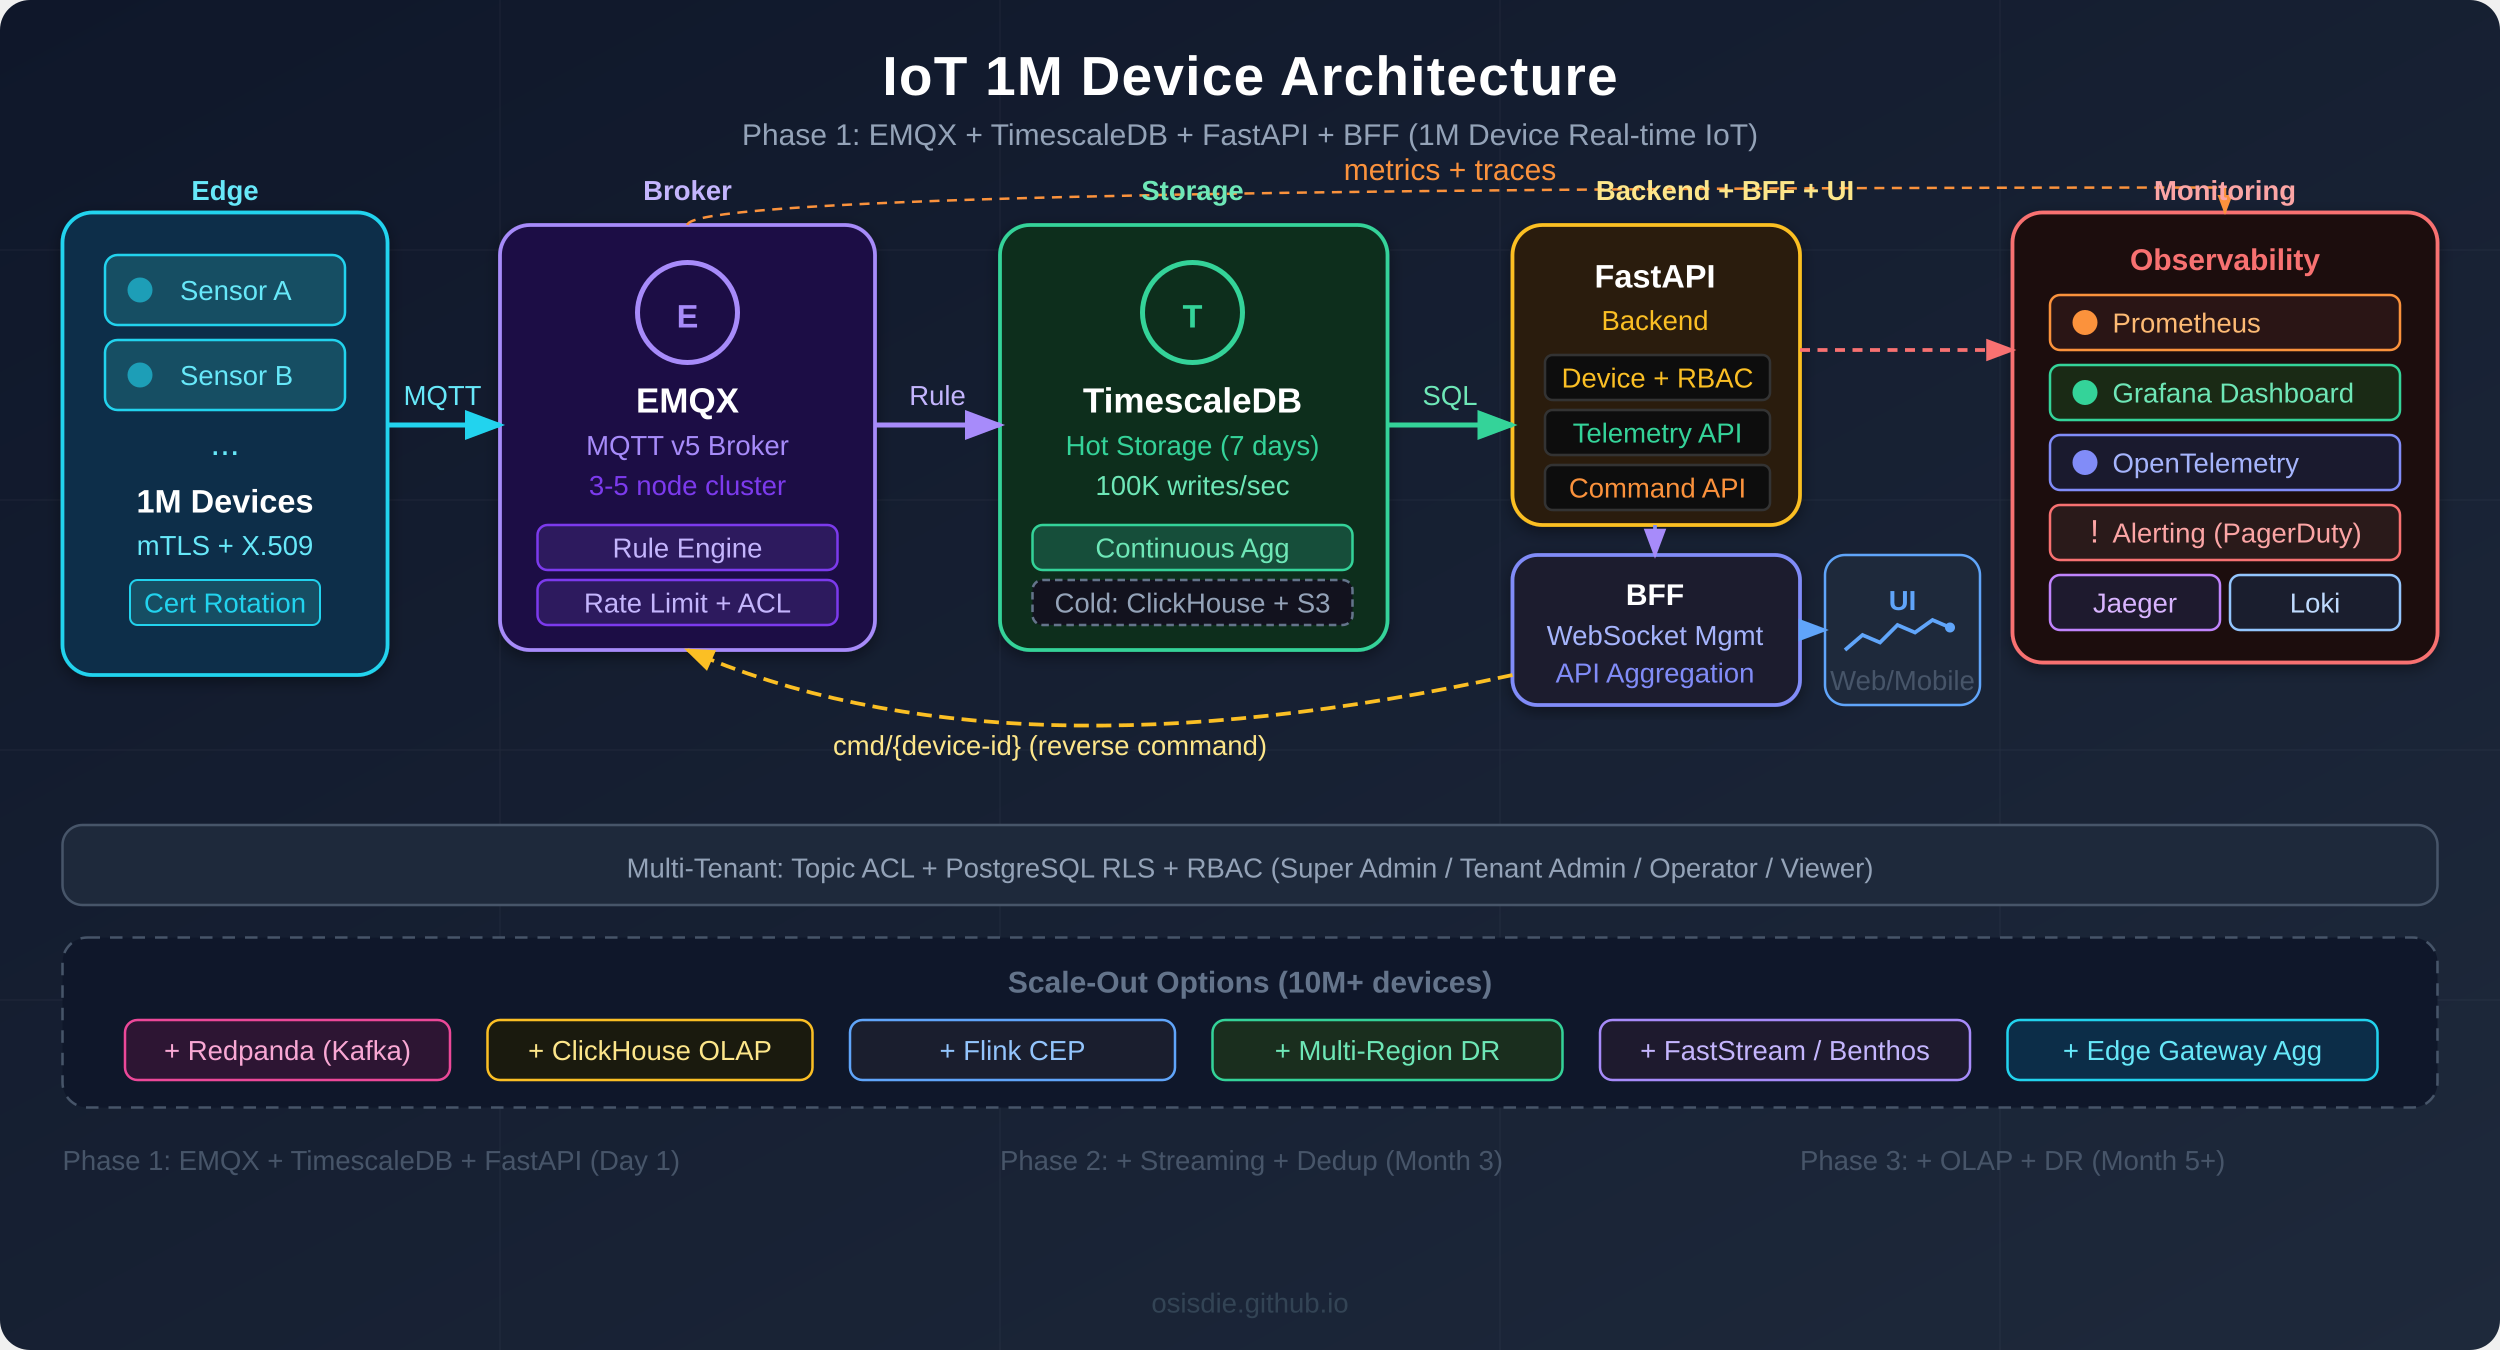
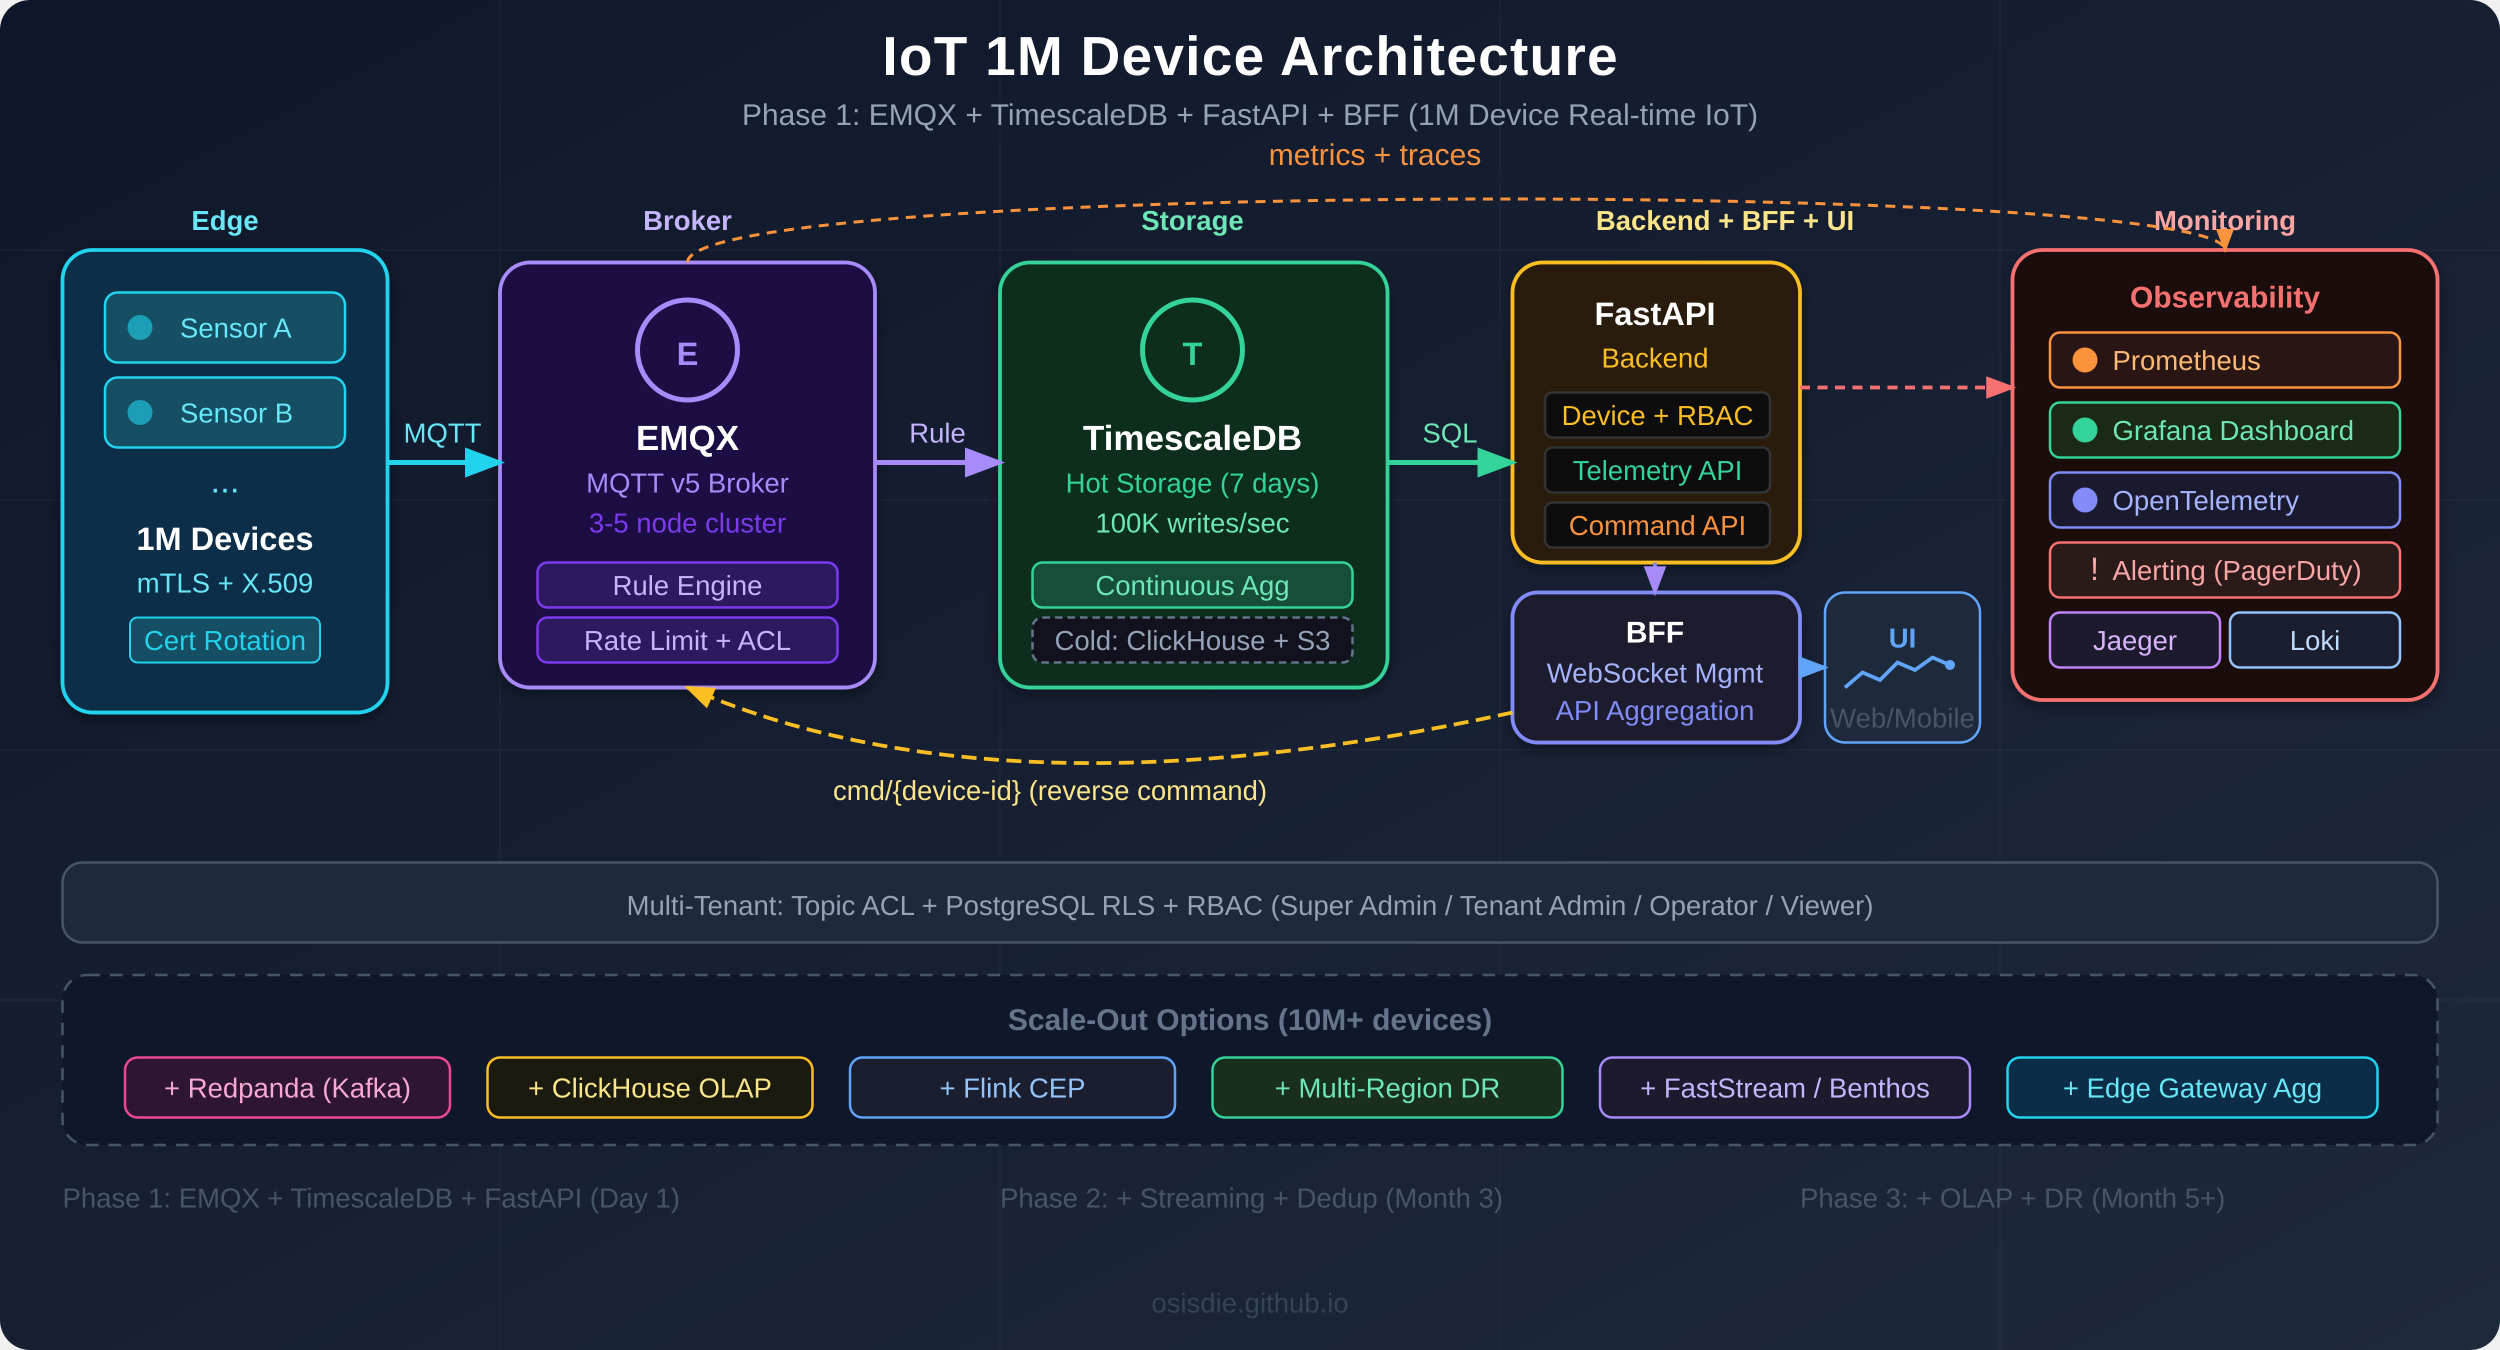
<svg xmlns="http://www.w3.org/2000/svg" viewBox="0 0 1000 540" font-family="-apple-system, system-ui, Arial, sans-serif">
  <defs>
    <linearGradient id="bgGrad" x1="0%" y1="0%" x2="100%" y2="100%">
      <stop offset="0%" style="stop-color:#0f172a;stop-opacity:1" />
      <stop offset="100%" style="stop-color:#1e293b;stop-opacity:1" />
    </linearGradient>
    <filter id="shadow">
      <feDropShadow dx="0" dy="2" stdDeviation="3" flood-color="#000" flood-opacity="0.4" />
    </filter>
    <marker id="arrCyan" markerWidth="8" markerHeight="6" refX="7" refY="3" orient="auto">
      <polygon points="0 0, 8 3, 0 6" fill="#22d3ee" />
    </marker>
    <marker id="arrPurple" markerWidth="8" markerHeight="6" refX="7" refY="3" orient="auto">
      <polygon points="0 0, 8 3, 0 6" fill="#a78bfa" />
    </marker>
    <marker id="arrGreen" markerWidth="8" markerHeight="6" refX="7" refY="3" orient="auto">
      <polygon points="0 0, 8 3, 0 6" fill="#34d399" />
    </marker>
    <marker id="arrYellow" markerWidth="8" markerHeight="6" refX="7" refY="3" orient="auto">
      <polygon points="0 0, 8 3, 0 6" fill="#fbbf24" />
    </marker>
    <marker id="arrBlue" markerWidth="8" markerHeight="6" refX="7" refY="3" orient="auto">
      <polygon points="0 0, 8 3, 0 6" fill="#60a5fa" />
    </marker>
    <marker id="arrOrange" markerWidth="8" markerHeight="6" refX="7" refY="3" orient="auto">
      <polygon points="0 0, 8 3, 0 6" fill="#fb923c" />
    </marker>
    <marker id="arrRed" markerWidth="8" markerHeight="6" refX="7" refY="3" orient="auto">
      <polygon points="0 0, 8 3, 0 6" fill="#f87171" />
    </marker>
  </defs>
  <rect width="1000" height="540" fill="url(#bgGrad)" rx="12" />
  <g opacity="0.04" stroke="#fff" stroke-width="0.5">
    <line x1="0" y1="100" x2="1000" y2="100" />
    <line x1="0" y1="200" x2="1000" y2="200" />
    <line x1="0" y1="300" x2="1000" y2="300" />
    <line x1="0" y1="400" x2="1000" y2="400" />
    <line x1="200" y1="0" x2="200" y2="540" />
    <line x1="400" y1="0" x2="400" y2="540" />
    <line x1="600" y1="0" x2="600" y2="540" />
    <line x1="800" y1="0" x2="800" y2="540" />
  </g>
-   <text x="500" y="38" text-anchor="middle" fill="#fff" font-size="22" font-weight="700" letter-spacing="0.5">IoT 1M Device Architecture</text>
-   <text x="500" y="58" text-anchor="middle" fill="#94a3b8" font-size="12">Phase 1: EMQX + TimescaleDB + FastAPI + BFF (1M Device Real-time IoT)</text>
+   <text x="500" y="30" text-anchor="middle" fill="#fff" font-size="22" font-weight="700" letter-spacing="0.5">IoT 1M Device Architecture</text>
+   <text x="500" y="50" text-anchor="middle" fill="#94a3b8" font-size="12">Phase 1: EMQX + TimescaleDB + FastAPI + BFF (1M Device Real-time IoT)</text>
+   <text x="550" y="66" text-anchor="middle" fill="#fb923c" font-size="12" font-weight="500">metrics + traces</text>
+   <text x="90" y="92" text-anchor="middle" fill="#67e8f9" font-size="11" font-weight="600">Edge</text>
+   <text x="275" y="92" text-anchor="middle" fill="#c4b5fd" font-size="11" font-weight="600">Broker</text>
+   <text x="477" y="92" text-anchor="middle" fill="#6ee7b7" font-size="11" font-weight="600">Storage</text>
+   <text x="690" y="92" text-anchor="middle" fill="#fde68a" font-size="11" font-weight="600">Backend + BFF + UI</text>
+   <text x="890" y="92" text-anchor="middle" fill="#fca5a5" font-size="11" font-weight="600">Monitoring</text>
  <g filter="url(#shadow)">
-     <rect x="25" y="85" width="130" height="185" rx="12" fill="#0c2d48" stroke="#22d3ee" stroke-width="1.5" />
+     <rect x="25" y="100" width="130" height="185" rx="12" fill="#0c2d48" stroke="#22d3ee" stroke-width="1.5" />
  </g>
-   <rect x="42" y="102" width="96" height="28" rx="5" fill="#164e63" stroke="#22d3ee" stroke-width="1" />
-   <circle cx="56" cy="116" r="5" fill="#22d3ee" opacity="0.6" />
-   <text x="72" y="120" fill="#67e8f9" font-size="11">Sensor A</text>
-   <rect x="42" y="136" width="96" height="28" rx="5" fill="#164e63" stroke="#22d3ee" stroke-width="1" />
-   <circle cx="56" cy="150" r="5" fill="#22d3ee" opacity="0.6" />
-   <text x="72" y="154" fill="#67e8f9" font-size="11">Sensor B</text>
-   <text x="90" y="182" text-anchor="middle" fill="#67e8f9" font-size="14">...</text>
-   <text x="90" y="205" text-anchor="middle" fill="#fff" font-size="13" font-weight="600">1M Devices</text>
-   <text x="90" y="222" text-anchor="middle" fill="#67e8f9" font-size="11">mTLS + X.509</text>
-   <rect x="52" y="232" width="76" height="18" rx="3" fill="#164e63" stroke="#22d3ee" stroke-width="0.8" />
-   <text x="90" y="245" text-anchor="middle" fill="#22d3ee" font-size="11">Cert Rotation</text>
+   <rect x="42" y="117" width="96" height="28" rx="5" fill="#164e63" stroke="#22d3ee" stroke-width="1" />
+   <circle cx="56" cy="131" r="5" fill="#22d3ee" opacity="0.6" />
+   <text x="72" y="135" fill="#67e8f9" font-size="11">Sensor A</text>
+   <rect x="42" y="151" width="96" height="28" rx="5" fill="#164e63" stroke="#22d3ee" stroke-width="1" />
+   <circle cx="56" cy="165" r="5" fill="#22d3ee" opacity="0.6" />
+   <text x="72" y="169" fill="#67e8f9" font-size="11">Sensor B</text>
+   <text x="90" y="197" text-anchor="middle" fill="#67e8f9" font-size="14">...</text>
+   <text x="90" y="220" text-anchor="middle" fill="#fff" font-size="13" font-weight="600">1M Devices</text>
+   <text x="90" y="237" text-anchor="middle" fill="#67e8f9" font-size="11">mTLS + X.509</text>
+   <rect x="52" y="247" width="76" height="18" rx="3" fill="#164e63" stroke="#22d3ee" stroke-width="0.8" />
+   <text x="90" y="260" text-anchor="middle" fill="#22d3ee" font-size="11">Cert Rotation</text>
  <g filter="url(#shadow)">
-     <rect x="200" y="90" width="150" height="170" rx="12" fill="#1e1145" stroke="#a78bfa" stroke-width="1.5" />
+     <rect x="200" y="105" width="150" height="170" rx="12" fill="#1e1145" stroke="#a78bfa" stroke-width="1.5" />
  </g>
-   <circle cx="275" cy="125" r="20" fill="none" stroke="#a78bfa" stroke-width="2" />
-   <text x="275" y="131" text-anchor="middle" fill="#a78bfa" font-size="13" font-weight="700">E</text>
-   <text x="275" y="165" text-anchor="middle" fill="#fff" font-size="14" font-weight="600">EMQX</text>
-   <text x="275" y="182" text-anchor="middle" fill="#a78bfa" font-size="11">MQTT v5 Broker</text>
-   <text x="275" y="198" text-anchor="middle" fill="#7c3aed" font-size="11">3-5 node cluster</text>
-   <rect x="215" y="210" width="120" height="18" rx="4" fill="#2d1a5e" stroke="#7c3aed" stroke-width="1" />
-   <text x="275" y="223" text-anchor="middle" fill="#c4b5fd" font-size="11">Rule Engine</text>
-   <rect x="215" y="232" width="120" height="18" rx="4" fill="#2d1a5e" stroke="#7c3aed" stroke-width="1" />
-   <text x="275" y="245" text-anchor="middle" fill="#c4b5fd" font-size="11">Rate Limit + ACL</text>
+   <circle cx="275" cy="140" r="20" fill="none" stroke="#a78bfa" stroke-width="2" />
+   <text x="275" y="146" text-anchor="middle" fill="#a78bfa" font-size="13" font-weight="700">E</text>
+   <text x="275" y="180" text-anchor="middle" fill="#fff" font-size="14" font-weight="600">EMQX</text>
+   <text x="275" y="197" text-anchor="middle" fill="#a78bfa" font-size="11">MQTT v5 Broker</text>
+   <text x="275" y="213" text-anchor="middle" fill="#7c3aed" font-size="11">3-5 node cluster</text>
+   <rect x="215" y="225" width="120" height="18" rx="4" fill="#2d1a5e" stroke="#7c3aed" stroke-width="1" />
+   <text x="275" y="238" text-anchor="middle" fill="#c4b5fd" font-size="11">Rule Engine</text>
+   <rect x="215" y="247" width="120" height="18" rx="4" fill="#2d1a5e" stroke="#7c3aed" stroke-width="1" />
+   <text x="275" y="260" text-anchor="middle" fill="#c4b5fd" font-size="11">Rate Limit + ACL</text>
  <g filter="url(#shadow)">
-     <rect x="400" y="90" width="155" height="170" rx="12" fill="#0a2e1e" stroke="#34d399" stroke-width="1.5" />
+     <rect x="400" y="105" width="155" height="170" rx="12" fill="#0a2e1e" stroke="#34d399" stroke-width="1.5" />
  </g>
-   <circle cx="477" cy="125" r="20" fill="none" stroke="#34d399" stroke-width="2" />
-   <text x="477" y="131" text-anchor="middle" fill="#34d399" font-size="13" font-weight="700">T</text>
-   <text x="477" y="165" text-anchor="middle" fill="#fff" font-size="14" font-weight="600">TimescaleDB</text>
-   <text x="477" y="182" text-anchor="middle" fill="#34d399" font-size="11">Hot Storage (7 days)</text>
-   <text x="477" y="198" text-anchor="middle" fill="#6ee7b7" font-size="11">100K writes/sec</text>
-   <rect x="413" y="210" width="128" height="18" rx="4" fill="#164e3a" stroke="#34d399" stroke-width="1" />
-   <text x="477" y="223" text-anchor="middle" fill="#6ee7b7" font-size="11">Continuous Agg</text>
-   <rect x="413" y="232" width="128" height="18" rx="4" fill="#12121e" stroke="#64748b" stroke-width="1" stroke-dasharray="3,2" />
-   <text x="477" y="245" text-anchor="middle" fill="#94a3b8" font-size="11">Cold: ClickHouse + S3</text>
+   <circle cx="477" cy="140" r="20" fill="none" stroke="#34d399" stroke-width="2" />
+   <text x="477" y="146" text-anchor="middle" fill="#34d399" font-size="13" font-weight="700">T</text>
+   <text x="477" y="180" text-anchor="middle" fill="#fff" font-size="14" font-weight="600">TimescaleDB</text>
+   <text x="477" y="197" text-anchor="middle" fill="#34d399" font-size="11">Hot Storage (7 days)</text>
+   <text x="477" y="213" text-anchor="middle" fill="#6ee7b7" font-size="11">100K writes/sec</text>
+   <rect x="413" y="225" width="128" height="18" rx="4" fill="#164e3a" stroke="#34d399" stroke-width="1" />
+   <text x="477" y="238" text-anchor="middle" fill="#6ee7b7" font-size="11">Continuous Agg</text>
+   <rect x="413" y="247" width="128" height="18" rx="4" fill="#12121e" stroke="#64748b" stroke-width="1" stroke-dasharray="3,2" />
+   <text x="477" y="260" text-anchor="middle" fill="#94a3b8" font-size="11">Cold: ClickHouse + S3</text>
  <g filter="url(#shadow)">
-     <rect x="605" y="90" width="115" height="120" rx="12" fill="#2a1a0e" stroke="#fbbf24" stroke-width="1.5" />
+     <rect x="605" y="105" width="115" height="120" rx="12" fill="#2a1a0e" stroke="#fbbf24" stroke-width="1.5" />
  </g>
-   <text x="662" y="115" text-anchor="middle" fill="#fff" font-size="13" font-weight="600">FastAPI</text>
-   <text x="662" y="132" text-anchor="middle" fill="#fbbf24" font-size="11">Backend</text>
-   <rect x="618" y="142" width="90" height="18" rx="3" fill="#0d0d0d" stroke="#333" stroke-width="1" />
-   <text x="663" y="155" text-anchor="middle" fill="#fbbf24" font-size="11">Device + RBAC</text>
-   <rect x="618" y="164" width="90" height="18" rx="3" fill="#0d0d0d" stroke="#333" stroke-width="1" />
-   <text x="663" y="177" text-anchor="middle" fill="#34d399" font-size="11">Telemetry API</text>
-   <rect x="618" y="186" width="90" height="18" rx="3" fill="#0d0d0d" stroke="#333" stroke-width="1" />
-   <text x="663" y="199" text-anchor="middle" fill="#fb923c" font-size="11">Command API</text>
+   <text x="662" y="130" text-anchor="middle" fill="#fff" font-size="13" font-weight="600">FastAPI</text>
+   <text x="662" y="147" text-anchor="middle" fill="#fbbf24" font-size="11">Backend</text>
+   <rect x="618" y="157" width="90" height="18" rx="3" fill="#0d0d0d" stroke="#333" stroke-width="1" />
+   <text x="663" y="170" text-anchor="middle" fill="#fbbf24" font-size="11">Device + RBAC</text>
+   <rect x="618" y="179" width="90" height="18" rx="3" fill="#0d0d0d" stroke="#333" stroke-width="1" />
+   <text x="663" y="192" text-anchor="middle" fill="#34d399" font-size="11">Telemetry API</text>
+   <rect x="618" y="201" width="90" height="18" rx="3" fill="#0d0d0d" stroke="#333" stroke-width="1" />
+   <text x="663" y="214" text-anchor="middle" fill="#fb923c" font-size="11">Command API</text>
  <g filter="url(#shadow)">
-     <rect x="605" y="222" width="115" height="60" rx="10" fill="#1a1e2e" stroke="#818cf8" stroke-width="1.5" />
+     <rect x="605" y="237" width="115" height="60" rx="10" fill="#1a1e2e" stroke="#818cf8" stroke-width="1.5" />
  </g>
-   <text x="662" y="242" text-anchor="middle" fill="#fff" font-size="12" font-weight="600">BFF</text>
-   <text x="662" y="258" text-anchor="middle" fill="#a5b4fc" font-size="11">WebSocket Mgmt</text>
-   <text x="662" y="273" text-anchor="middle" fill="#818cf8" font-size="11">API Aggregation</text>
-   <rect x="730" y="222" width="62" height="60" rx="8" fill="#1e293b" stroke="#60a5fa" stroke-width="1" />
-   <text x="761" y="244" text-anchor="middle" fill="#60a5fa" font-size="11" font-weight="600">UI</text>
-   <polyline points="738,260 745,254 752,257 759,250 766,253 773,248 780,251" fill="none" stroke="#60a5fa" stroke-width="1.5" />
-   <circle cx="780" cy="251" r="2" fill="#60a5fa">
+   <text x="662" y="257" text-anchor="middle" fill="#fff" font-size="12" font-weight="600">BFF</text>
+   <text x="662" y="273" text-anchor="middle" fill="#a5b4fc" font-size="11">WebSocket Mgmt</text>
+   <text x="662" y="288" text-anchor="middle" fill="#818cf8" font-size="11">API Aggregation</text>
+   <rect x="730" y="237" width="62" height="60" rx="8" fill="#1e293b" stroke="#60a5fa" stroke-width="1" />
+   <text x="761" y="259" text-anchor="middle" fill="#60a5fa" font-size="11" font-weight="600">UI</text>
+   <polyline points="738,275 745,269 752,272 759,265 766,268 773,263 780,266" fill="none" stroke="#60a5fa" stroke-width="1.5" />
+   <circle cx="780" cy="266" r="2" fill="#60a5fa">
    <animate attributeName="opacity" values="1;0.3;1" dur="2s" repeatCount="indefinite" />
  </circle>
-   <text x="761" y="276" text-anchor="middle" fill="#475569" font-size="11">Web/Mobile</text>
+   <text x="761" y="291" text-anchor="middle" fill="#475569" font-size="11">Web/Mobile</text>
  <g filter="url(#shadow)">
-     <rect x="805" y="85" width="170" height="180" rx="12" fill="#1a0e0e" stroke="#f87171" stroke-width="1.5" />
+     <rect x="805" y="100" width="170" height="180" rx="12" fill="#1a0e0e" stroke="#f87171" stroke-width="1.5" />
  </g>
-   <text x="890" y="108" text-anchor="middle" fill="#f87171" font-size="12" font-weight="600">Observability</text>
-   <rect x="820" y="118" width="140" height="22" rx="4" fill="#2a1515" stroke="#fb923c" stroke-width="1" />
-   <circle cx="834" cy="129" r="5" fill="#fb923c" />
-   <text x="845" y="133" fill="#fdba74" font-size="11">Prometheus</text>
-   <rect x="820" y="146" width="140" height="22" rx="4" fill="#1a2a15" stroke="#34d399" stroke-width="1" />
-   <circle cx="834" cy="157" r="5" fill="#34d399" />
-   <text x="845" y="161" fill="#6ee7b7" font-size="11">Grafana Dashboard</text>
-   <rect x="820" y="174" width="140" height="22" rx="4" fill="#1a1a2e" stroke="#818cf8" stroke-width="1" />
-   <circle cx="834" cy="185" r="5" fill="#818cf8" />
-   <text x="845" y="189" fill="#a5b4fc" font-size="11">OpenTelemetry</text>
-   <rect x="820" y="202" width="140" height="22" rx="4" fill="#2a1a1a" stroke="#f87171" stroke-width="1" />
-   <text x="836" y="217" fill="#fca5a5" font-size="13">!</text>
-   <text x="845" y="217" fill="#fca5a5" font-size="11">Alerting (PagerDuty)</text>
-   <rect x="820" y="230" width="68" height="22" rx="4" fill="#1e1a2e" stroke="#c084fc" stroke-width="1" />
-   <text x="854" y="245" text-anchor="middle" fill="#d8b4fe" font-size="11">Jaeger</text>
-   <rect x="892" y="230" width="68" height="22" rx="4" fill="#1a1e2e" stroke="#93c5fd" stroke-width="1" />
-   <text x="926" y="245" text-anchor="middle" fill="#bfdbfe" font-size="11">Loki</text>
-   <line x1="155" y1="170" x2="200" y2="170" stroke="#22d3ee" stroke-width="2" marker-end="url(#arrCyan)" />
-   <text x="177" y="162" text-anchor="middle" fill="#67e8f9" font-size="11">MQTT</text>
-   <line x1="350" y1="170" x2="400" y2="170" stroke="#a78bfa" stroke-width="2" marker-end="url(#arrPurple)" />
-   <text x="375" y="162" text-anchor="middle" fill="#c4b5fd" font-size="11">Rule</text>
-   <line x1="555" y1="170" x2="605" y2="170" stroke="#34d399" stroke-width="2" marker-end="url(#arrGreen)" />
-   <text x="580" y="162" text-anchor="middle" fill="#6ee7b7" font-size="11">SQL</text>
-   <line x1="662" y1="210" x2="662" y2="222" stroke="#818cf8" stroke-width="1.5" marker-end="url(#arrPurple)" />
-   <line x1="720" y1="252" x2="730" y2="252" stroke="#60a5fa" stroke-width="1.5" marker-end="url(#arrBlue)" />
-   <line x1="720" y1="140" x2="805" y2="140" stroke="#f87171" stroke-width="1.5" stroke-dasharray="4,3" marker-end="url(#arrRed)" />
-   <path d="M 275 90 Q 275 75 890 75 Q 890 75 890 85" fill="none" stroke="#fb923c" stroke-width="1" stroke-dasharray="4,3" marker-end="url(#arrOrange)" />
-   <text x="580" y="72" text-anchor="middle" fill="#fb923c" font-size="12" font-weight="500">metrics + traces</text>
-   <path d="M 605 270 Q 400 315 275 260" fill="none" stroke="#fbbf24" stroke-width="1.5" stroke-dasharray="6,3" marker-end="url(#arrYellow)" />
-   <text x="420" y="302" text-anchor="middle" fill="#fde68a" font-size="11">cmd/{device-id} (reverse command)</text>
-   <rect x="25" y="330" width="950" height="32" rx="8" fill="#1e293b" stroke="#475569" stroke-width="1" />
-   <text x="500" y="351" text-anchor="middle" fill="#94a3b8" font-size="11">Multi-Tenant: Topic ACL + PostgreSQL RLS + RBAC (Super Admin / Tenant Admin / Operator / Viewer)</text>
-   <rect x="25" y="375" width="950" height="68" rx="10" fill="#0f172a" stroke="#475569" stroke-width="1" stroke-dasharray="5,4" />
-   <text x="500" y="397" text-anchor="middle" fill="#64748b" font-size="12" font-weight="600">Scale-Out Options (10M+ devices)</text>
-   <rect x="50" y="408" width="130" height="24" rx="5" fill="#2d1533" stroke="#ec4899" stroke-width="1" />
-   <text x="115" y="424" text-anchor="middle" fill="#f9a8d4" font-size="11">+ Redpanda (Kafka)</text>
-   <rect x="195" y="408" width="130" height="24" rx="5" fill="#1a1a0e" stroke="#fbbf24" stroke-width="1" />
-   <text x="260" y="424" text-anchor="middle" fill="#fde68a" font-size="11">+ ClickHouse OLAP</text>
-   <rect x="340" y="408" width="130" height="24" rx="5" fill="#1a1e2e" stroke="#60a5fa" stroke-width="1" />
-   <text x="405" y="424" text-anchor="middle" fill="#93c5fd" font-size="11">+ Flink CEP</text>
-   <rect x="485" y="408" width="140" height="24" rx="5" fill="#1a2e1e" stroke="#34d399" stroke-width="1" />
-   <text x="555" y="424" text-anchor="middle" fill="#6ee7b7" font-size="11">+ Multi-Region DR</text>
-   <rect x="640" y="408" width="148" height="24" rx="5" fill="#1e1a2e" stroke="#a78bfa" stroke-width="1" />
-   <text x="714" y="424" text-anchor="middle" fill="#c4b5fd" font-size="11">+ FastStream / Benthos</text>
-   <rect x="803" y="408" width="148" height="24" rx="5" fill="#0c2d48" stroke="#22d3ee" stroke-width="1" />
-   <text x="877" y="424" text-anchor="middle" fill="#67e8f9" font-size="11">+ Edge Gateway Agg</text>
-   <text x="25" y="468" fill="#475569" font-size="11">Phase 1: EMQX + TimescaleDB + FastAPI (Day 1)</text>
-   <text x="400" y="468" fill="#475569" font-size="11">Phase 2: + Streaming + Dedup (Month 3)</text>
-   <text x="720" y="468" fill="#475569" font-size="11">Phase 3: + OLAP + DR (Month 5+)</text>
-   <text x="90" y="80" text-anchor="middle" fill="#67e8f9" font-size="11" font-weight="600">Edge</text>
-   <text x="275" y="80" text-anchor="middle" fill="#c4b5fd" font-size="11" font-weight="600">Broker</text>
-   <text x="477" y="80" text-anchor="middle" fill="#6ee7b7" font-size="11" font-weight="600">Storage</text>
-   <text x="690" y="80" text-anchor="middle" fill="#fde68a" font-size="11" font-weight="600">Backend + BFF + UI</text>
-   <text x="890" y="80" text-anchor="middle" fill="#fca5a5" font-size="11" font-weight="600">Monitoring</text>
+   <text x="890" y="123" text-anchor="middle" fill="#f87171" font-size="12" font-weight="600">Observability</text>
+   <rect x="820" y="133" width="140" height="22" rx="4" fill="#2a1515" stroke="#fb923c" stroke-width="1" />
+   <circle cx="834" cy="144" r="5" fill="#fb923c" />
+   <text x="845" y="148" fill="#fdba74" font-size="11">Prometheus</text>
+   <rect x="820" y="161" width="140" height="22" rx="4" fill="#1a2a15" stroke="#34d399" stroke-width="1" />
+   <circle cx="834" cy="172" r="5" fill="#34d399" />
+   <text x="845" y="176" fill="#6ee7b7" font-size="11">Grafana Dashboard</text>
+   <rect x="820" y="189" width="140" height="22" rx="4" fill="#1a1a2e" stroke="#818cf8" stroke-width="1" />
+   <circle cx="834" cy="200" r="5" fill="#818cf8" />
+   <text x="845" y="204" fill="#a5b4fc" font-size="11">OpenTelemetry</text>
+   <rect x="820" y="217" width="140" height="22" rx="4" fill="#2a1a1a" stroke="#f87171" stroke-width="1" />
+   <text x="836" y="232" fill="#fca5a5" font-size="13">!</text>
+   <text x="845" y="232" fill="#fca5a5" font-size="11">Alerting (PagerDuty)</text>
+   <rect x="820" y="245" width="68" height="22" rx="4" fill="#1e1a2e" stroke="#c084fc" stroke-width="1" />
+   <text x="854" y="260" text-anchor="middle" fill="#d8b4fe" font-size="11">Jaeger</text>
+   <rect x="892" y="245" width="68" height="22" rx="4" fill="#1a1e2e" stroke="#93c5fd" stroke-width="1" />
+   <text x="926" y="260" text-anchor="middle" fill="#bfdbfe" font-size="11">Loki</text>
+   <line x1="155" y1="185" x2="200" y2="185" stroke="#22d3ee" stroke-width="2" marker-end="url(#arrCyan)" />
+   <text x="177" y="177" text-anchor="middle" fill="#67e8f9" font-size="11">MQTT</text>
+   <line x1="350" y1="185" x2="400" y2="185" stroke="#a78bfa" stroke-width="2" marker-end="url(#arrPurple)" />
+   <text x="375" y="177" text-anchor="middle" fill="#c4b5fd" font-size="11">Rule</text>
+   <line x1="555" y1="185" x2="605" y2="185" stroke="#34d399" stroke-width="2" marker-end="url(#arrGreen)" />
+   <text x="580" y="177" text-anchor="middle" fill="#6ee7b7" font-size="11">SQL</text>
+   <line x1="662" y1="225" x2="662" y2="237" stroke="#818cf8" stroke-width="1.5" marker-end="url(#arrPurple)" />
+   <line x1="720" y1="267" x2="730" y2="267" stroke="#60a5fa" stroke-width="1.5" marker-end="url(#arrBlue)" />
+   <line x1="720" y1="155" x2="805" y2="155" stroke="#f87171" stroke-width="1.5" stroke-dasharray="4,3" marker-end="url(#arrRed)" />
+   <path d="M 275 105 C 275 72, 890 72, 890 100" fill="none" stroke="#fb923c" stroke-width="1.2" stroke-dasharray="4,3" marker-end="url(#arrOrange)" />
+   <path d="M 605 285 Q 400 330 275 275" fill="none" stroke="#fbbf24" stroke-width="1.5" stroke-dasharray="6,3" marker-end="url(#arrYellow)" />
+   <text x="420" y="320" text-anchor="middle" fill="#fde68a" font-size="11">cmd/{device-id} (reverse command)</text>
+   <rect x="25" y="345" width="950" height="32" rx="8" fill="#1e293b" stroke="#475569" stroke-width="1" />
+   <text x="500" y="366" text-anchor="middle" fill="#94a3b8" font-size="11">Multi-Tenant: Topic ACL + PostgreSQL RLS + RBAC (Super Admin / Tenant Admin / Operator / Viewer)</text>
+   <rect x="25" y="390" width="950" height="68" rx="10" fill="#0f172a" stroke="#475569" stroke-width="1" stroke-dasharray="5,4" />
+   <text x="500" y="412" text-anchor="middle" fill="#64748b" font-size="12" font-weight="600">Scale-Out Options (10M+ devices)</text>
+   <rect x="50" y="423" width="130" height="24" rx="5" fill="#2d1533" stroke="#ec4899" stroke-width="1" />
+   <text x="115" y="439" text-anchor="middle" fill="#f9a8d4" font-size="11">+ Redpanda (Kafka)</text>
+   <rect x="195" y="423" width="130" height="24" rx="5" fill="#1a1a0e" stroke="#fbbf24" stroke-width="1" />
+   <text x="260" y="439" text-anchor="middle" fill="#fde68a" font-size="11">+ ClickHouse OLAP</text>
+   <rect x="340" y="423" width="130" height="24" rx="5" fill="#1a1e2e" stroke="#60a5fa" stroke-width="1" />
+   <text x="405" y="439" text-anchor="middle" fill="#93c5fd" font-size="11">+ Flink CEP</text>
+   <rect x="485" y="423" width="140" height="24" rx="5" fill="#1a2e1e" stroke="#34d399" stroke-width="1" />
+   <text x="555" y="439" text-anchor="middle" fill="#6ee7b7" font-size="11">+ Multi-Region DR</text>
+   <rect x="640" y="423" width="148" height="24" rx="5" fill="#1e1a2e" stroke="#a78bfa" stroke-width="1" />
+   <text x="714" y="439" text-anchor="middle" fill="#c4b5fd" font-size="11">+ FastStream / Benthos</text>
+   <rect x="803" y="423" width="148" height="24" rx="5" fill="#0c2d48" stroke="#22d3ee" stroke-width="1" />
+   <text x="877" y="439" text-anchor="middle" fill="#67e8f9" font-size="11">+ Edge Gateway Agg</text>
+   <text x="25" y="483" fill="#475569" font-size="11">Phase 1: EMQX + TimescaleDB + FastAPI (Day 1)</text>
+   <text x="400" y="483" fill="#475569" font-size="11">Phase 2: + Streaming + Dedup (Month 3)</text>
+   <text x="720" y="483" fill="#475569" font-size="11">Phase 3: + OLAP + DR (Month 5+)</text>
  <text x="500" y="525" text-anchor="middle" fill="#334455" font-size="11">osisdie.github.io</text>
</svg>
